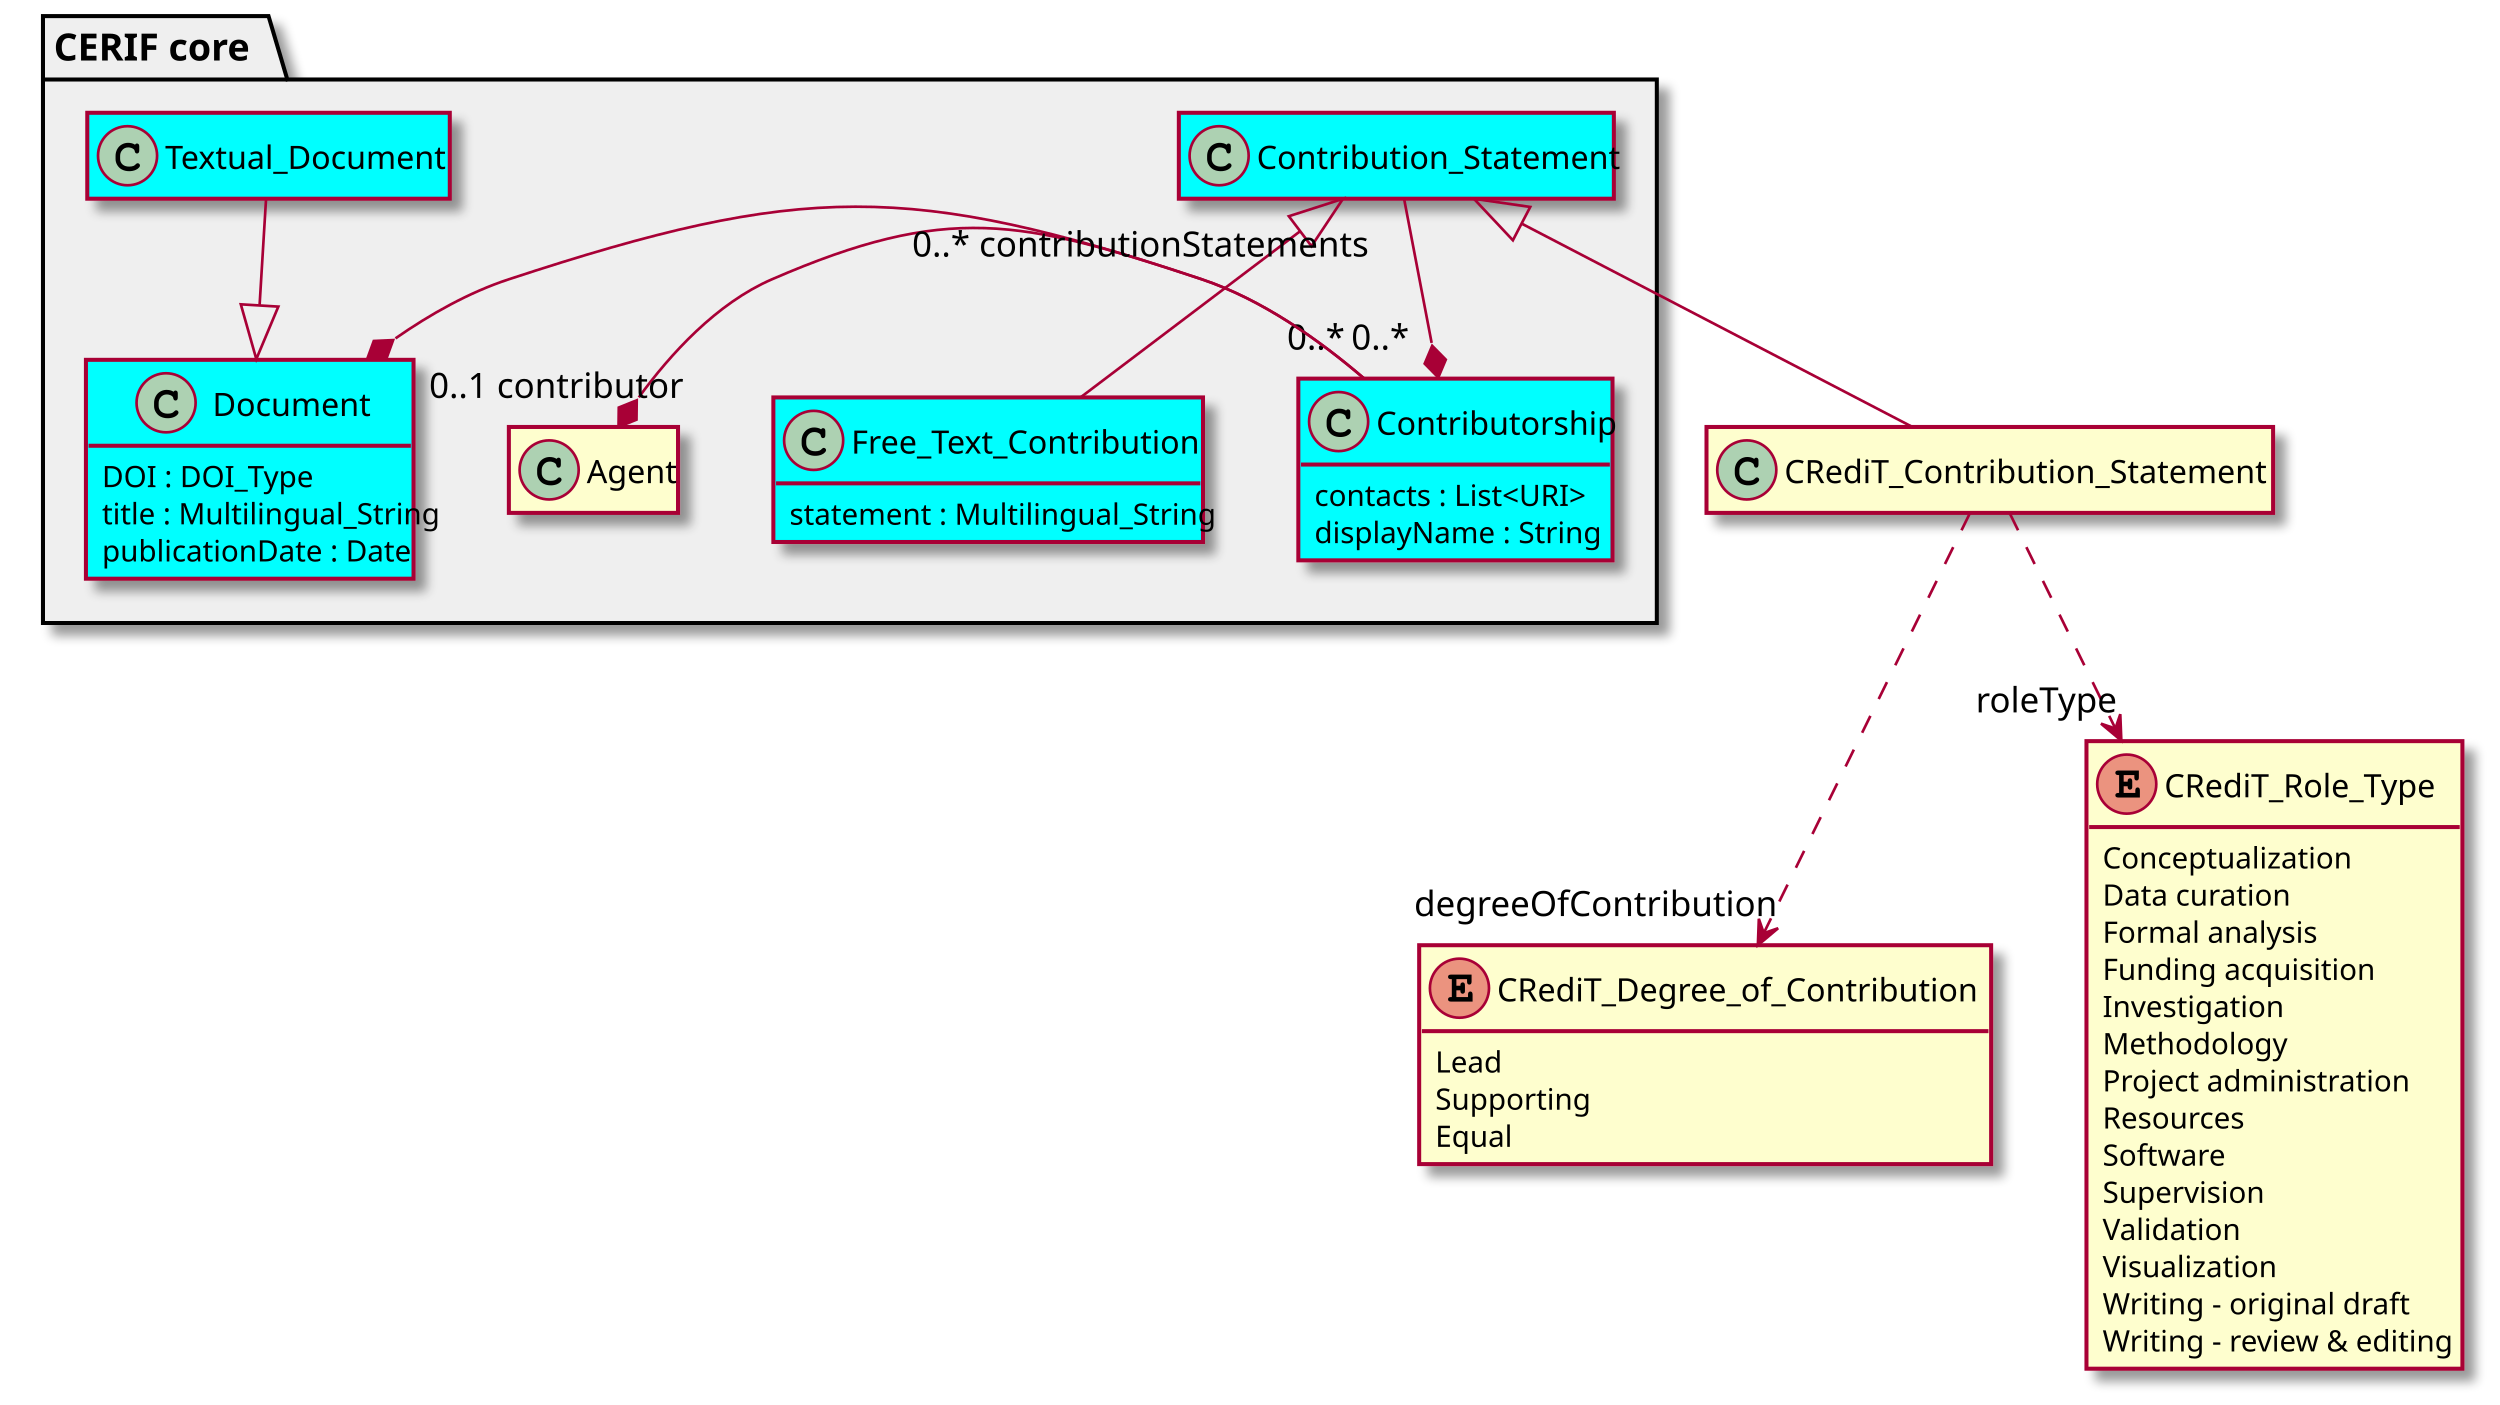
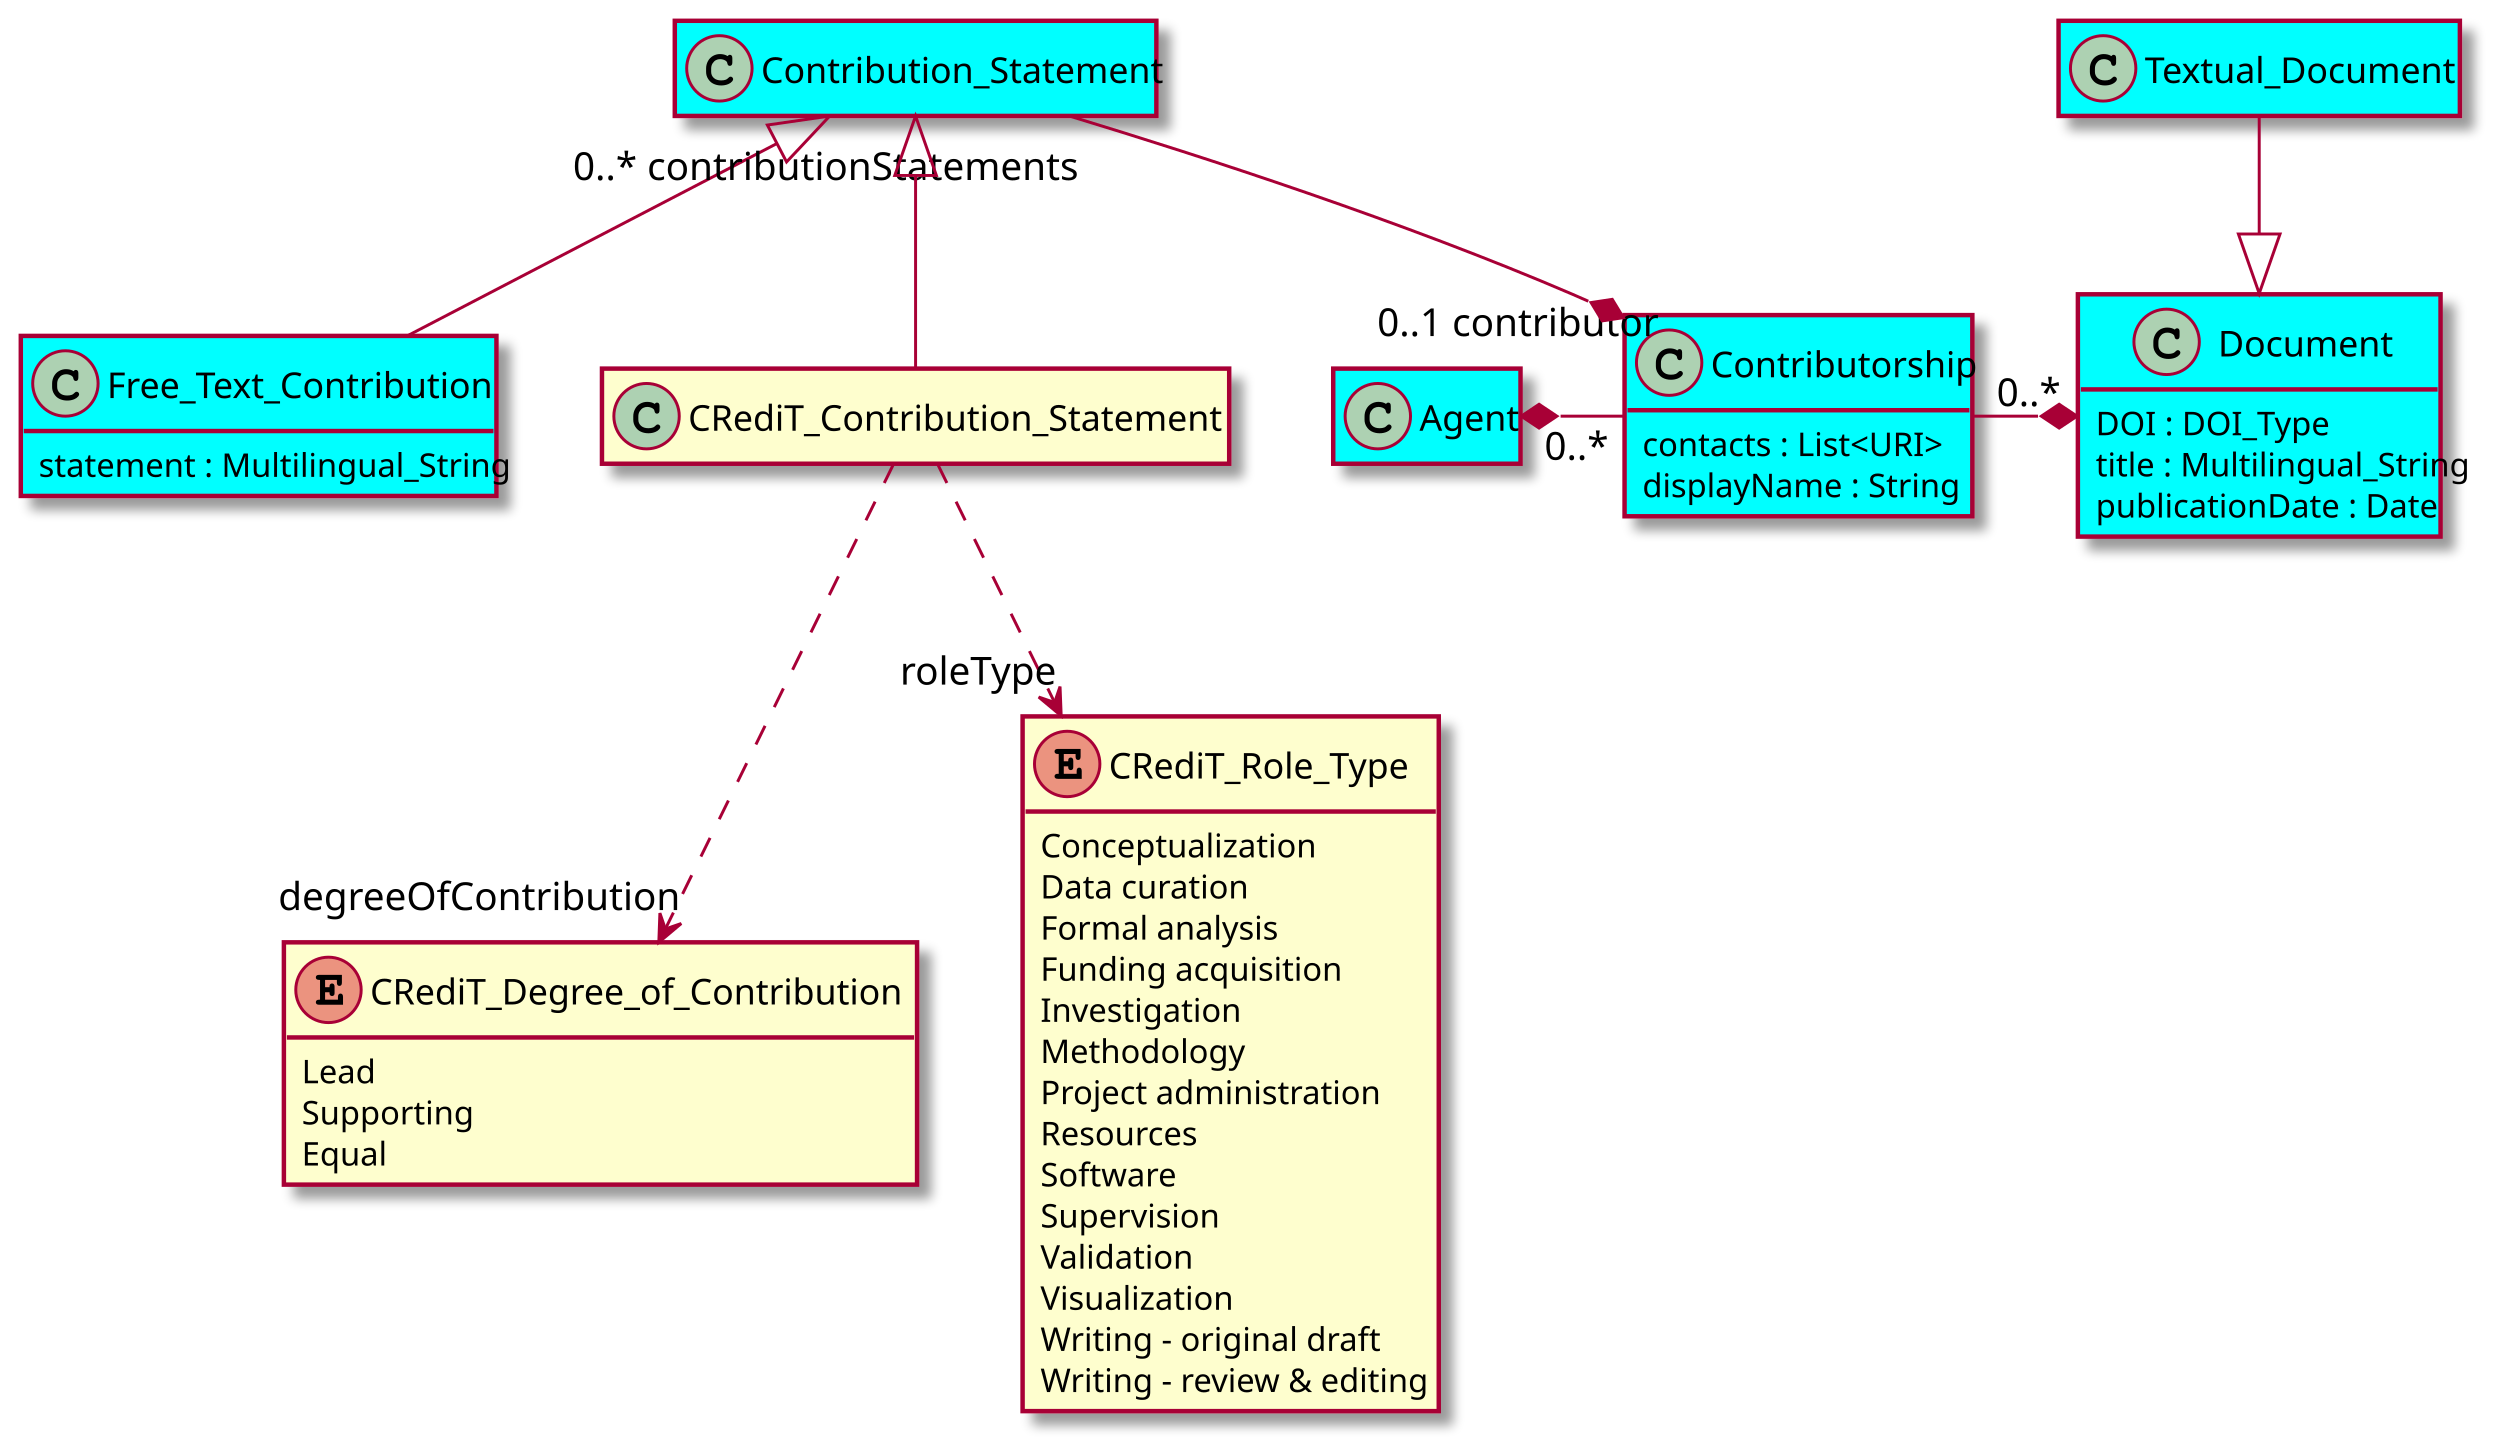
- <svg xmlns="http://www.w3.org/2000/svg" contentScriptType="application/ecmascript" contentStyleType="text/css" height="523px" preserveAspectRatio="none" style="width:931px;height:523px;background:#FFFFFF;" version="1.1" viewBox="0 0 931 523" width="931px" zoomAndPan="magnify">
+ <svg xmlns="http://www.w3.org/2000/svg" contentScriptType="application/ecmascript" contentStyleType="text/css" height="488px" preserveAspectRatio="none" style="width:841px;height:488px;background:#FFFFFF;" version="1.1" viewBox="0 0 841 488" width="841px" zoomAndPan="magnify">
  <defs>
-     <filter height="300%" id="fjq3cm30fn7c9" width="300%" x="-1" y="-1">
+     <filter height="300%" id="f195l3yu8istlb" width="300%" x="-1" y="-1">
      <feGaussianBlur result="blurOut" stdDeviation="2.0" />
      <feColorMatrix in="blurOut" result="blurOut2" type="matrix" values="0 0 0 0 0 0 0 0 0 0 0 0 0 0 0 0 0 0 .4 0" />
      <feOffset dx="4.0" dy="4.0" in="blurOut2" result="blurOut3" />
      <feBlend in="SourceGraphic" in2="blurOut3" mode="normal" />
    </filter>
  </defs>
  <g>
-     <polygon fill="#EFEFEF" filter="url(#fjq3cm30fn7c9)" points="16,6,100,6,107,29.609,617,29.609,617,232,16,232,16,6" style="stroke:#000000;stroke-width:1.5;" />
-     <line style="stroke:#000000;stroke-width:1.5;" x1="16" x2="107" y1="29.609" y2="29.609" />
-     <text fill="#000000" font-family="sans-serif" font-size="14" font-weight="bold" lengthAdjust="spacing" textLength="78" x="20" y="22.533">CERIF core</text>
-     <rect codeLine="7" fill="#00FFFF" filter="url(#fjq3cm30fn7c9)" height="81.508" id="Document" style="stroke:#A80036;stroke-width:1.5;" width="122" x="32" y="134" />
-     <ellipse cx="61.85" cy="150" fill="#ADD1B2" rx="11" ry="11" style="stroke:#A80036;stroke-width:1.0;" />
-     <path d="M64.616,145.875 Q64.772,145.656 64.959,145.547 Q65.147,145.438 65.366,145.438 Q65.741,145.438 65.975,145.695 Q66.209,145.953 66.209,146.562 L66.209,148.016 Q66.209,148.625 65.975,148.891 Q65.741,149.156 65.366,149.156 Q65.022,149.156 64.819,148.953 Q64.616,148.766 64.506,148.25 Q64.459,147.891 64.272,147.703 Q63.944,147.328 63.334,147.109 Q62.725,146.891 62.1,146.891 Q61.334,146.891 60.702,147.219 Q60.069,147.547 59.577,148.297 Q59.084,149.047 59.084,150.078 L59.084,151.172 Q59.084,152.406 59.975,153.227 Q60.866,154.047 62.459,154.047 Q63.397,154.047 64.053,153.797 Q64.444,153.641 64.866,153.203 Q65.131,152.938 65.28,152.859 Q65.428,152.781 65.631,152.781 Q65.959,152.781 66.217,153.039 Q66.475,153.297 66.475,153.641 Q66.475,153.984 66.131,154.391 Q65.631,154.969 64.834,155.297 Q63.756,155.75 62.459,155.75 Q60.944,155.75 59.741,155.125 Q58.756,154.625 58.069,153.555 Q57.381,152.484 57.381,151.203 L57.381,150.047 Q57.381,148.719 57.998,147.57 Q58.616,146.422 59.709,145.805 Q60.803,145.188 62.038,145.188 Q62.772,145.188 63.42,145.352 Q64.069,145.516 64.616,145.875 Z " fill="#000000" />
-     <text fill="#000000" font-family="sans-serif" font-size="12" lengthAdjust="spacing" textLength="57" x="79.15" y="154.91">Document</text>
-     <line style="stroke:#A80036;stroke-width:1.5;" x1="33" x2="153" y1="166" y2="166" />
-     <text fill="#000000" font-family="sans-serif" font-size="11" lengthAdjust="spacing" textLength="73" x="38" y="181.419">DOI : DOI_Type</text>
-     <text fill="#000000" font-family="sans-serif" font-size="11" lengthAdjust="spacing" textLength="110" x="38" y="195.255">title : Multilingual_String</text>
-     <text fill="#000000" font-family="sans-serif" font-size="11" lengthAdjust="spacing" textLength="104" x="38" y="209.091">publicationDate : Date</text>
-     <rect codeLine="12" fill="#00FFFF" filter="url(#fjq3cm30fn7c9)" height="32" id="Textual_Document" style="stroke:#A80036;stroke-width:1.5;" width="135" x="32.5" y="42" />
-     <ellipse cx="47.5" cy="58" fill="#ADD1B2" rx="11" ry="11" style="stroke:#A80036;stroke-width:1.0;" />
-     <path d="M50.266,53.875 Q50.422,53.656 50.609,53.547 Q50.797,53.438 51.016,53.438 Q51.391,53.438 51.625,53.695 Q51.859,53.953 51.859,54.562 L51.859,56.016 Q51.859,56.625 51.625,56.891 Q51.391,57.156 51.016,57.156 Q50.672,57.156 50.469,56.953 Q50.266,56.766 50.156,56.25 Q50.109,55.891 49.922,55.703 Q49.594,55.328 48.984,55.109 Q48.375,54.891 47.75,54.891 Q46.984,54.891 46.352,55.219 Q45.719,55.547 45.227,56.297 Q44.734,57.047 44.734,58.078 L44.734,59.172 Q44.734,60.406 45.625,61.227 Q46.516,62.047 48.109,62.047 Q49.047,62.047 49.703,61.797 Q50.094,61.641 50.516,61.203 Q50.781,60.938 50.93,60.859 Q51.078,60.781 51.281,60.781 Q51.609,60.781 51.867,61.039 Q52.125,61.297 52.125,61.641 Q52.125,61.984 51.781,62.391 Q51.281,62.969 50.484,63.297 Q49.406,63.75 48.109,63.75 Q46.594,63.75 45.391,63.125 Q44.406,62.625 43.719,61.555 Q43.031,60.484 43.031,59.203 L43.031,58.047 Q43.031,56.719 43.648,55.57 Q44.266,54.422 45.359,53.805 Q46.453,53.188 47.688,53.188 Q48.422,53.188 49.07,53.352 Q49.719,53.516 50.266,53.875 Z " fill="#000000" />
-     <text fill="#000000" font-family="sans-serif" font-size="12" lengthAdjust="spacing" textLength="103" x="61.5" y="62.91">Textual_Document</text>
-     <rect codeLine="37" fill="#00FFFF" filter="url(#fjq3cm30fn7c9)" height="67.672" id="Contributorship" style="stroke:#A80036;stroke-width:1.5;" width="117" x="483.5" y="141" />
-     <ellipse cx="498.5" cy="157" fill="#ADD1B2" rx="11" ry="11" style="stroke:#A80036;stroke-width:1.0;" />
-     <path d="M501.266,152.875 Q501.422,152.656 501.609,152.547 Q501.797,152.438 502.016,152.438 Q502.391,152.438 502.625,152.695 Q502.859,152.953 502.859,153.562 L502.859,155.016 Q502.859,155.625 502.625,155.891 Q502.391,156.156 502.016,156.156 Q501.672,156.156 501.469,155.953 Q501.266,155.766 501.156,155.25 Q501.109,154.891 500.922,154.703 Q500.594,154.328 499.984,154.109 Q499.375,153.891 498.75,153.891 Q497.984,153.891 497.352,154.219 Q496.719,154.547 496.227,155.297 Q495.734,156.047 495.734,157.078 L495.734,158.172 Q495.734,159.406 496.625,160.227 Q497.516,161.047 499.109,161.047 Q500.047,161.047 500.703,160.797 Q501.094,160.641 501.516,160.203 Q501.781,159.938 501.93,159.859 Q502.078,159.781 502.281,159.781 Q502.609,159.781 502.867,160.039 Q503.125,160.297 503.125,160.641 Q503.125,160.984 502.781,161.391 Q502.281,161.969 501.484,162.297 Q500.406,162.75 499.109,162.75 Q497.594,162.75 496.391,162.125 Q495.406,161.625 494.719,160.555 Q494.031,159.484 494.031,158.203 L494.031,157.047 Q494.031,155.719 494.648,154.57 Q495.266,153.422 496.359,152.805 Q497.453,152.188 498.688,152.188 Q499.422,152.188 500.07,152.352 Q500.719,152.516 501.266,152.875 Z " fill="#000000" />
-     <text fill="#000000" font-family="sans-serif" font-size="12" lengthAdjust="spacing" textLength="85" x="512.5" y="161.91">Contributorship</text>
-     <line style="stroke:#A80036;stroke-width:1.5;" x1="484.5" x2="599.5" y1="173" y2="173" />
-     <text fill="#000000" font-family="sans-serif" font-size="11" lengthAdjust="spacing" textLength="96" x="489.5" y="188.419">contacts : List&lt;URI&gt;</text>
-     <text fill="#000000" font-family="sans-serif" font-size="11" lengthAdjust="spacing" textLength="98" x="489.5" y="202.255">displayName : String</text>
-     <rect codeLine="41" fill="#00FFFF" filter="url(#fjq3cm30fn7c9)" height="32" id="Contribution_Statement" style="stroke:#A80036;stroke-width:1.5;" width="162" x="439" y="42" />
-     <ellipse cx="454" cy="58" fill="#ADD1B2" rx="11" ry="11" style="stroke:#A80036;stroke-width:1.0;" />
-     <path d="M456.766,53.875 Q456.922,53.656 457.109,53.547 Q457.297,53.438 457.516,53.438 Q457.891,53.438 458.125,53.695 Q458.359,53.953 458.359,54.562 L458.359,56.016 Q458.359,56.625 458.125,56.891 Q457.891,57.156 457.516,57.156 Q457.172,57.156 456.969,56.953 Q456.766,56.766 456.656,56.25 Q456.609,55.891 456.422,55.703 Q456.094,55.328 455.484,55.109 Q454.875,54.891 454.25,54.891 Q453.484,54.891 452.852,55.219 Q452.219,55.547 451.727,56.297 Q451.234,57.047 451.234,58.078 L451.234,59.172 Q451.234,60.406 452.125,61.227 Q453.016,62.047 454.609,62.047 Q455.547,62.047 456.203,61.797 Q456.594,61.641 457.016,61.203 Q457.281,60.938 457.43,60.859 Q457.578,60.781 457.781,60.781 Q458.109,60.781 458.367,61.039 Q458.625,61.297 458.625,61.641 Q458.625,61.984 458.281,62.391 Q457.781,62.969 456.984,63.297 Q455.906,63.75 454.609,63.75 Q453.094,63.75 451.891,63.125 Q450.906,62.625 450.219,61.555 Q449.531,60.484 449.531,59.203 L449.531,58.047 Q449.531,56.719 450.148,55.57 Q450.766,54.422 451.859,53.805 Q452.953,53.188 454.188,53.188 Q454.922,53.188 455.57,53.352 Q456.219,53.516 456.766,53.875 Z " fill="#000000" />
-     <text fill="#000000" font-family="sans-serif" font-size="12" lengthAdjust="spacing" textLength="130" x="468" y="62.91">Contribution_Statement</text>
-     <rect codeLine="43" fill="#00FFFF" filter="url(#fjq3cm30fn7c9)" height="53.836" id="Free_Text_Contribution" style="stroke:#A80036;stroke-width:1.5;" width="160" x="288" y="148" />
-     <ellipse cx="303" cy="164" fill="#ADD1B2" rx="11" ry="11" style="stroke:#A80036;stroke-width:1.0;" />
-     <path d="M305.766,159.875 Q305.922,159.656 306.109,159.547 Q306.297,159.438 306.516,159.438 Q306.891,159.438 307.125,159.695 Q307.359,159.953 307.359,160.562 L307.359,162.016 Q307.359,162.625 307.125,162.891 Q306.891,163.156 306.516,163.156 Q306.172,163.156 305.969,162.953 Q305.766,162.766 305.656,162.25 Q305.609,161.891 305.422,161.703 Q305.094,161.328 304.484,161.109 Q303.875,160.891 303.25,160.891 Q302.484,160.891 301.852,161.219 Q301.219,161.547 300.727,162.297 Q300.234,163.047 300.234,164.078 L300.234,165.172 Q300.234,166.406 301.125,167.227 Q302.016,168.047 303.609,168.047 Q304.547,168.047 305.203,167.797 Q305.594,167.641 306.016,167.203 Q306.281,166.938 306.43,166.859 Q306.578,166.781 306.781,166.781 Q307.109,166.781 307.367,167.039 Q307.625,167.297 307.625,167.641 Q307.625,167.984 307.281,168.391 Q306.781,168.969 305.984,169.297 Q304.906,169.75 303.609,169.75 Q302.094,169.75 300.891,169.125 Q299.906,168.625 299.219,167.555 Q298.531,166.484 298.531,165.203 L298.531,164.047 Q298.531,162.719 299.148,161.57 Q299.766,160.422 300.859,159.805 Q301.953,159.188 303.188,159.188 Q303.922,159.188 304.57,159.352 Q305.219,159.516 305.766,159.875 Z " fill="#000000" />
-     <text fill="#000000" font-family="sans-serif" font-size="12" lengthAdjust="spacing" textLength="128" x="317" y="168.91">Free_Text_Contribution</text>
-     <line style="stroke:#A80036;stroke-width:1.5;" x1="289" x2="447" y1="180" y2="180" />
-     <text fill="#000000" font-family="sans-serif" font-size="11" lengthAdjust="spacing" textLength="141" x="294" y="195.419">statement : Multilingual_String</text>
-     <rect fill="#FEFECE" filter="url(#fjq3cm30fn7c9)" height="32" id="Agent" style="stroke:#A80036;stroke-width:1.5;" width="63" x="189.5" y="159" />
-     <ellipse cx="204.5" cy="175" fill="#ADD1B2" rx="11" ry="11" style="stroke:#A80036;stroke-width:1.0;" />
-     <path d="M207.266,170.875 Q207.422,170.656 207.609,170.547 Q207.797,170.438 208.016,170.438 Q208.391,170.438 208.625,170.695 Q208.859,170.953 208.859,171.562 L208.859,173.016 Q208.859,173.625 208.625,173.891 Q208.391,174.156 208.016,174.156 Q207.672,174.156 207.469,173.953 Q207.266,173.766 207.156,173.25 Q207.109,172.891 206.922,172.703 Q206.594,172.328 205.984,172.109 Q205.375,171.891 204.75,171.891 Q203.984,171.891 203.352,172.219 Q202.719,172.547 202.227,173.297 Q201.734,174.047 201.734,175.078 L201.734,176.172 Q201.734,177.406 202.625,178.227 Q203.516,179.047 205.109,179.047 Q206.047,179.047 206.703,178.797 Q207.094,178.641 207.516,178.203 Q207.781,177.938 207.93,177.859 Q208.078,177.781 208.281,177.781 Q208.609,177.781 208.867,178.039 Q209.125,178.297 209.125,178.641 Q209.125,178.984 208.781,179.391 Q208.281,179.969 207.484,180.297 Q206.406,180.75 205.109,180.75 Q203.594,180.75 202.391,180.125 Q201.406,179.625 200.719,178.555 Q200.031,177.484 200.031,176.203 L200.031,175.047 Q200.031,173.719 200.648,172.57 Q201.266,171.422 202.359,170.805 Q203.453,170.188 204.688,170.188 Q205.422,170.188 206.07,170.352 Q206.719,170.516 207.266,170.875 Z " fill="#000000" />
-     <text fill="#000000" font-family="sans-serif" font-size="12" lengthAdjust="spacing" textLength="31" x="218.5" y="179.91">Agent</text>
-     <rect codeLine="51" fill="#FEFECE" filter="url(#fjq3cm30fn7c9)" height="32" id="CRediT_Contribution_Statement" style="stroke:#A80036;stroke-width:1.5;" width="211" x="635.5" y="159" />
-     <ellipse cx="650.5" cy="175" fill="#ADD1B2" rx="11" ry="11" style="stroke:#A80036;stroke-width:1.0;" />
-     <path d="M653.266,170.875 Q653.422,170.656 653.609,170.547 Q653.797,170.438 654.016,170.438 Q654.391,170.438 654.625,170.695 Q654.859,170.953 654.859,171.562 L654.859,173.016 Q654.859,173.625 654.625,173.891 Q654.391,174.156 654.016,174.156 Q653.672,174.156 653.469,173.953 Q653.266,173.766 653.156,173.25 Q653.109,172.891 652.922,172.703 Q652.594,172.328 651.984,172.109 Q651.375,171.891 650.75,171.891 Q649.984,171.891 649.352,172.219 Q648.719,172.547 648.227,173.297 Q647.734,174.047 647.734,175.078 L647.734,176.172 Q647.734,177.406 648.625,178.227 Q649.516,179.047 651.109,179.047 Q652.047,179.047 652.703,178.797 Q653.094,178.641 653.516,178.203 Q653.781,177.938 653.93,177.859 Q654.078,177.781 654.281,177.781 Q654.609,177.781 654.867,178.039 Q655.125,178.297 655.125,178.641 Q655.125,178.984 654.781,179.391 Q654.281,179.969 653.484,180.297 Q652.406,180.75 651.109,180.75 Q649.594,180.75 648.391,180.125 Q647.406,179.625 646.719,178.555 Q646.031,177.484 646.031,176.203 L646.031,175.047 Q646.031,173.719 646.648,172.57 Q647.266,171.422 648.359,170.805 Q649.453,170.188 650.688,170.188 Q651.422,170.188 652.07,170.352 Q652.719,170.516 653.266,170.875 Z " fill="#000000" />
-     <text fill="#000000" font-family="sans-serif" font-size="12" lengthAdjust="spacing" textLength="179" x="664.5" y="179.91">CRediT_Contribution_Statement</text>
-     <rect codeLine="53" fill="#FEFECE" filter="url(#fjq3cm30fn7c9)" height="81.508" id="CRediT_Degree_of_Contribution" style="stroke:#A80036;stroke-width:1.5;" width="213" x="528.5" y="352" />
-     <ellipse cx="543.5" cy="368" fill="#EB937F" rx="11" ry="11" style="stroke:#A80036;stroke-width:1.0;" />
-     <path d="M542.359,368.797 L542.359,371.297 L546.688,371.297 L546.688,370.375 Q546.688,369.766 546.93,369.5 Q547.172,369.234 547.547,369.234 Q547.922,369.234 548.156,369.5 Q548.391,369.766 548.391,370.375 L548.391,373 L540.391,373 Q539.766,373 539.508,372.766 Q539.25,372.531 539.25,372.141 Q539.25,371.766 539.516,371.531 Q539.781,371.297 540.391,371.297 L540.656,371.297 L540.656,364.641 L540.391,364.641 Q539.766,364.641 539.508,364.406 Q539.25,364.172 539.25,363.781 Q539.25,363.406 539.508,363.172 Q539.766,362.938 540.391,362.938 L548.016,362.938 L548.016,365.531 Q548.016,366.141 547.789,366.398 Q547.562,366.656 547.172,366.656 Q546.797,366.656 546.562,366.398 Q546.328,366.141 546.328,365.531 L546.328,364.641 L542.359,364.641 L542.359,367.094 L543.844,367.094 Q543.844,366.438 543.969,366.25 Q544.234,365.844 544.703,365.844 Q545.078,365.844 545.312,366.102 Q545.547,366.359 545.547,366.969 L545.547,368.938 Q545.547,369.484 545.422,369.672 Q545.156,370.062 544.703,370.062 Q544.234,370.062 543.969,369.656 Q543.844,369.469 543.844,368.797 L542.359,368.797 Z " fill="#000000" />
-     <text fill="#000000" font-family="sans-serif" font-size="12" lengthAdjust="spacing" textLength="181" x="557.5" y="372.91">CRediT_Degree_of_Contribution</text>
-     <line style="stroke:#A80036;stroke-width:1.5;" x1="529.5" x2="740.5" y1="384" y2="384" />
-     <text fill="#000000" font-family="sans-serif" font-size="11" lengthAdjust="spacing" textLength="24" x="534.5" y="399.419">Lead</text>
-     <text fill="#000000" font-family="sans-serif" font-size="11" lengthAdjust="spacing" textLength="52" x="534.5" y="413.255">Supporting</text>
-     <text fill="#000000" font-family="sans-serif" font-size="11" lengthAdjust="spacing" textLength="26" x="534.5" y="427.091">Equal</text>
-     <rect codeLine="58" fill="#FEFECE" filter="url(#fjq3cm30fn7c9)" height="233.703" id="CRediT_Role_Type" style="stroke:#A80036;stroke-width:1.5;" width="140" x="777" y="276" />
-     <ellipse cx="792" cy="292" fill="#EB937F" rx="11" ry="11" style="stroke:#A80036;stroke-width:1.0;" />
-     <path d="M790.859,292.797 L790.859,295.297 L795.188,295.297 L795.188,294.375 Q795.188,293.766 795.43,293.5 Q795.672,293.234 796.047,293.234 Q796.422,293.234 796.656,293.5 Q796.891,293.766 796.891,294.375 L796.891,297 L788.891,297 Q788.266,297 788.008,296.766 Q787.75,296.531 787.75,296.141 Q787.75,295.766 788.016,295.531 Q788.281,295.297 788.891,295.297 L789.156,295.297 L789.156,288.641 L788.891,288.641 Q788.266,288.641 788.008,288.406 Q787.75,288.172 787.75,287.781 Q787.75,287.406 788.008,287.172 Q788.266,286.938 788.891,286.938 L796.516,286.938 L796.516,289.531 Q796.516,290.141 796.289,290.398 Q796.062,290.656 795.672,290.656 Q795.297,290.656 795.062,290.398 Q794.828,290.141 794.828,289.531 L794.828,288.641 L790.859,288.641 L790.859,291.094 L792.344,291.094 Q792.344,290.438 792.469,290.25 Q792.734,289.844 793.203,289.844 Q793.578,289.844 793.812,290.102 Q794.047,290.359 794.047,290.969 L794.047,292.938 Q794.047,293.484 793.922,293.672 Q793.656,294.062 793.203,294.062 Q792.734,294.062 792.469,293.656 Q792.344,293.469 792.344,292.797 L790.859,292.797 Z " fill="#000000" />
-     <text fill="#000000" font-family="sans-serif" font-size="12" lengthAdjust="spacing" textLength="108" x="806" y="296.91">CRediT_Role_Type</text>
-     <line style="stroke:#A80036;stroke-width:1.5;" x1="778" x2="916" y1="308" y2="308" />
-     <text fill="#000000" font-family="sans-serif" font-size="11" lengthAdjust="spacing" textLength="85" x="783" y="323.419">Conceptualization</text>
-     <text fill="#000000" font-family="sans-serif" font-size="11" lengthAdjust="spacing" textLength="64" x="783" y="337.255">Data curation</text>
-     <text fill="#000000" font-family="sans-serif" font-size="11" lengthAdjust="spacing" textLength="75" x="783" y="351.091">Formal analysis</text>
-     <text fill="#000000" font-family="sans-serif" font-size="11" lengthAdjust="spacing" textLength="92" x="783" y="364.927">Funding acquisition</text>
-     <text fill="#000000" font-family="sans-serif" font-size="11" lengthAdjust="spacing" textLength="60" x="783" y="378.763">Investigation</text>
-     <text fill="#000000" font-family="sans-serif" font-size="11" lengthAdjust="spacing" textLength="61" x="783" y="392.599">Methodology</text>
-     <text fill="#000000" font-family="sans-serif" font-size="11" lengthAdjust="spacing" textLength="102" x="783" y="406.435">Project administration</text>
-     <text fill="#000000" font-family="sans-serif" font-size="11" lengthAdjust="spacing" textLength="53" x="783" y="420.271">Resources</text>
-     <text fill="#000000" font-family="sans-serif" font-size="11" lengthAdjust="spacing" textLength="46" x="783" y="434.106">Software</text>
-     <text fill="#000000" font-family="sans-serif" font-size="11" lengthAdjust="spacing" textLength="57" x="783" y="447.942">Supervision</text>
-     <text fill="#000000" font-family="sans-serif" font-size="11" lengthAdjust="spacing" textLength="47" x="783" y="461.778">Validation</text>
-     <text fill="#000000" font-family="sans-serif" font-size="11" lengthAdjust="spacing" textLength="61" x="783" y="475.614">Visualization</text>
-     <text fill="#000000" font-family="sans-serif" font-size="11" lengthAdjust="spacing" textLength="103" x="783" y="489.45">Writing - original draft</text>
-     <text fill="#000000" font-family="sans-serif" font-size="11" lengthAdjust="spacing" textLength="121" x="783" y="503.286">Writing - review &amp; editing</text>
-     <path codeLine="88" d="M99.08,74.03 C98.46,84.36 97.58,98.8 96.68,113.51 " fill="none" id="Textual_Document-to-Document" style="stroke:#A80036;stroke-width:1.0;" />
-     <polygon fill="none" points="103.65,114.18,95.45,133.72,89.68,113.33,103.65,114.18" style="stroke:#A80036;stroke-width:1.0;" />
-     <path codeLine="68" d="M484.13,86.14 C459.43,104.83 426.79,129.52 402.41,147.97 " fill="none" id="Contribution_Statement-backto-Free_Text_Contribution" style="stroke:#A80036;stroke-width:1.0;" />
-     <polygon fill="none" points="479.96,80.52,500.13,74.03,488.4,91.68,479.96,80.52" style="stroke:#A80036;stroke-width:1.0;" />
-     <path codeLine="71" d="M507.95,140.91 C491.23,126.56 469.88,111.47 447.5,104 C338.73,67.69 298.45,68.24 189.5,104 C174.68,108.87 160.26,116.97 147.28,126.01 " fill="none" id="Contributorship-to-Document" style="stroke:#A80036;stroke-width:1.0;" />
-     <polygon fill="#A80036" points="136.73,133.76,143.934,133.428,146.398,126.651,139.194,126.983,136.73,133.76" style="stroke:#A80036;stroke-width:1.0;" />
-     <text fill="#000000" font-family="sans-serif" font-size="13" lengthAdjust="spacing" textLength="20" x="479.278" y="130.186">0..*</text>
-     <path codeLine="74" d="M237.88,147.98 C249.6,131.91 266.8,112.97 287.5,104 C352.74,75.72 380.05,81.48 447.5,104 C469.88,111.47 491.23,126.56 507.95,140.91 " fill="none" id="Agent-backto-Contributorship" style="stroke:#A80036;stroke-width:1.0;" />
-     <polygon fill="#A80036" points="230.34,158.98,237.03,156.288,237.118,149.077,230.428,151.769,230.34,158.98" style="stroke:#A80036;stroke-width:1.0;" />
-     <text fill="#000000" font-family="sans-serif" font-size="13" lengthAdjust="spacing" textLength="87" x="159.805" y="148.179">0..1 contributor</text>
-     <text fill="#000000" font-family="sans-serif" font-size="13" lengthAdjust="spacing" textLength="20" x="503.215" y="130.186">0..*</text>
-     <path codeLine="78" d="M522.88,74.03 C525.49,87.69 529.48,108.56 533.14,127.7 " fill="none" id="Contribution_Statement-to-Contributorship" style="stroke:#A80036;stroke-width:1.0;" />
-     <polygon fill="#A80036" points="535.61,140.57,538.412,133.925,533.356,128.784,530.554,135.428,535.61,140.57" style="stroke:#A80036;stroke-width:1.0;" />
-     <text fill="#000000" font-family="sans-serif" font-size="13" lengthAdjust="spacing" textLength="158" x="339.665" y="95.543">0..* contributionStatements</text>
-     <path codeLine="98" d="M566.92,83.41 C610.88,106.29 675.2,139.76 712.1,158.96 " fill="none" id="Contribution_Statement-backto-CRediT_Contribution_Statement" style="stroke:#A80036;stroke-width:1.0;" />
-     <polygon fill="none" points="563.4,89.48,548.89,74.03,569.86,77.06,563.4,89.48" style="stroke:#A80036;stroke-width:1.0;" />
-     <path codeLine="112" d="M748.45,191.19 C757.03,208.67 771.97,239.11 787.66,271.08 " fill="none" id="CRediT_Contribution_Statement-to-CRediT_Role_Type" style="stroke:#A80036;stroke-width:1.0;stroke-dasharray:7.0,7.0;" />
-     <polygon fill="#A80036" points="789.98,275.8,789.596,265.959,787.773,271.314,782.417,269.491,789.98,275.8" style="stroke:#A80036;stroke-width:1.0;" />
-     <text fill="#000000" font-family="sans-serif" font-size="13" lengthAdjust="spacing" textLength="49" x="735.758" y="265.295">roleType</text>
-     <path codeLine="113" d="M733.55,191.19 C717.84,223.19 680.83,298.61 656.9,347.36 " fill="none" id="CRediT_Contribution_Statement-to-CRediT_Degree_of_Contribution" style="stroke:#A80036;stroke-width:1.0;stroke-dasharray:7.0,7.0;" />
-     <polygon fill="#A80036" points="654.63,352,662.176,345.671,656.826,347.508,654.989,342.158,654.63,352" style="stroke:#A80036;stroke-width:1.0;" />
-     <text fill="#000000" font-family="sans-serif" font-size="13" lengthAdjust="spacing" textLength="121" x="526.606" y="341.146">degreeOfContribution</text>
+     <rect codeLine="7" fill="#00FFFF" filter="url(#f195l3yu8istlb)" height="81.508" id="Document" style="stroke:#A80036;stroke-width:1.5;" width="122" x="699" y="99" />
+     <ellipse cx="728.85" cy="115" fill="#ADD1B2" rx="11" ry="11" style="stroke:#A80036;stroke-width:1.0;" />
+     <path d="M731.616,110.875 Q731.772,110.656 731.959,110.547 Q732.147,110.438 732.366,110.438 Q732.741,110.438 732.975,110.695 Q733.209,110.953 733.209,111.562 L733.209,113.016 Q733.209,113.625 732.975,113.891 Q732.741,114.156 732.366,114.156 Q732.022,114.156 731.819,113.953 Q731.616,113.766 731.506,113.25 Q731.459,112.891 731.272,112.703 Q730.944,112.328 730.334,112.109 Q729.725,111.891 729.1,111.891 Q728.334,111.891 727.702,112.219 Q727.069,112.547 726.577,113.297 Q726.084,114.047 726.084,115.078 L726.084,116.172 Q726.084,117.406 726.975,118.227 Q727.866,119.047 729.459,119.047 Q730.397,119.047 731.053,118.797 Q731.444,118.641 731.866,118.203 Q732.131,117.938 732.28,117.859 Q732.428,117.781 732.631,117.781 Q732.959,117.781 733.217,118.039 Q733.475,118.297 733.475,118.641 Q733.475,118.984 733.131,119.391 Q732.631,119.969 731.834,120.297 Q730.756,120.75 729.459,120.75 Q727.944,120.75 726.741,120.125 Q725.756,119.625 725.069,118.555 Q724.381,117.484 724.381,116.203 L724.381,115.047 Q724.381,113.719 724.998,112.57 Q725.616,111.422 726.709,110.805 Q727.803,110.188 729.038,110.188 Q729.772,110.188 730.42,110.352 Q731.069,110.516 731.616,110.875 Z " fill="#000000" />
+     <text fill="#000000" font-family="sans-serif" font-size="12" lengthAdjust="spacing" textLength="57" x="746.15" y="119.91">Document</text>
+     <line style="stroke:#A80036;stroke-width:1.5;" x1="700" x2="820" y1="131" y2="131" />
+     <text fill="#000000" font-family="sans-serif" font-size="11" lengthAdjust="spacing" textLength="73" x="705" y="146.419">DOI : DOI_Type</text>
+     <text fill="#000000" font-family="sans-serif" font-size="11" lengthAdjust="spacing" textLength="110" x="705" y="160.255">title : Multilingual_String</text>
+     <text fill="#000000" font-family="sans-serif" font-size="11" lengthAdjust="spacing" textLength="104" x="705" y="174.091">publicationDate : Date</text>
+     <rect codeLine="12" fill="#00FFFF" filter="url(#f195l3yu8istlb)" height="32" id="Textual_Document" style="stroke:#A80036;stroke-width:1.5;" width="135" x="692.5" y="7" />
+     <ellipse cx="707.5" cy="23" fill="#ADD1B2" rx="11" ry="11" style="stroke:#A80036;stroke-width:1.0;" />
+     <path d="M710.266,18.875 Q710.422,18.656 710.609,18.547 Q710.797,18.438 711.016,18.438 Q711.391,18.438 711.625,18.695 Q711.859,18.953 711.859,19.562 L711.859,21.016 Q711.859,21.625 711.625,21.891 Q711.391,22.156 711.016,22.156 Q710.672,22.156 710.469,21.953 Q710.266,21.766 710.156,21.25 Q710.109,20.891 709.922,20.703 Q709.594,20.328 708.984,20.109 Q708.375,19.891 707.75,19.891 Q706.984,19.891 706.352,20.219 Q705.719,20.547 705.227,21.297 Q704.734,22.047 704.734,23.078 L704.734,24.172 Q704.734,25.406 705.625,26.227 Q706.516,27.047 708.109,27.047 Q709.047,27.047 709.703,26.797 Q710.094,26.641 710.516,26.203 Q710.781,25.938 710.93,25.859 Q711.078,25.781 711.281,25.781 Q711.609,25.781 711.867,26.039 Q712.125,26.297 712.125,26.641 Q712.125,26.984 711.781,27.391 Q711.281,27.969 710.484,28.297 Q709.406,28.75 708.109,28.75 Q706.594,28.75 705.391,28.125 Q704.406,27.625 703.719,26.555 Q703.031,25.484 703.031,24.203 L703.031,23.047 Q703.031,21.719 703.648,20.57 Q704.266,19.422 705.359,18.805 Q706.453,18.188 707.688,18.188 Q708.422,18.188 709.07,18.352 Q709.719,18.516 710.266,18.875 Z " fill="#000000" />
+     <text fill="#000000" font-family="sans-serif" font-size="12" lengthAdjust="spacing" textLength="103" x="721.5" y="27.91">Textual_Document</text>
+     <rect codeLine="43" fill="#00FFFF" filter="url(#f195l3yu8istlb)" height="67.672" id="Contributorship" style="stroke:#A80036;stroke-width:1.5;" width="117" x="546.5" y="106" />
+     <ellipse cx="561.5" cy="122" fill="#ADD1B2" rx="11" ry="11" style="stroke:#A80036;stroke-width:1.0;" />
+     <path d="M564.266,117.875 Q564.422,117.656 564.609,117.547 Q564.797,117.438 565.016,117.438 Q565.391,117.438 565.625,117.695 Q565.859,117.953 565.859,118.562 L565.859,120.016 Q565.859,120.625 565.625,120.891 Q565.391,121.156 565.016,121.156 Q564.672,121.156 564.469,120.953 Q564.266,120.766 564.156,120.25 Q564.109,119.891 563.922,119.703 Q563.594,119.328 562.984,119.109 Q562.375,118.891 561.75,118.891 Q560.984,118.891 560.352,119.219 Q559.719,119.547 559.227,120.297 Q558.734,121.047 558.734,122.078 L558.734,123.172 Q558.734,124.406 559.625,125.227 Q560.516,126.047 562.109,126.047 Q563.047,126.047 563.703,125.797 Q564.094,125.641 564.516,125.203 Q564.781,124.938 564.93,124.859 Q565.078,124.781 565.281,124.781 Q565.609,124.781 565.867,125.039 Q566.125,125.297 566.125,125.641 Q566.125,125.984 565.781,126.391 Q565.281,126.969 564.484,127.297 Q563.406,127.75 562.109,127.75 Q560.594,127.75 559.391,127.125 Q558.406,126.625 557.719,125.555 Q557.031,124.484 557.031,123.203 L557.031,122.047 Q557.031,120.719 557.648,119.57 Q558.266,118.422 559.359,117.805 Q560.453,117.188 561.688,117.188 Q562.422,117.188 563.07,117.352 Q563.719,117.516 564.266,117.875 Z " fill="#000000" />
+     <text fill="#000000" font-family="sans-serif" font-size="12" lengthAdjust="spacing" textLength="85" x="575.5" y="126.91">Contributorship</text>
+     <line style="stroke:#A80036;stroke-width:1.5;" x1="547.5" x2="662.5" y1="138" y2="138" />
+     <text fill="#000000" font-family="sans-serif" font-size="11" lengthAdjust="spacing" textLength="96" x="552.5" y="153.419">contacts : List&lt;URI&gt;</text>
+     <text fill="#000000" font-family="sans-serif" font-size="11" lengthAdjust="spacing" textLength="98" x="552.5" y="167.255">displayName : String</text>
+     <rect codeLine="47" fill="#00FFFF" filter="url(#f195l3yu8istlb)" height="32" id="Contribution_Statement" style="stroke:#A80036;stroke-width:1.5;" width="162" x="227" y="7" />
+     <ellipse cx="242" cy="23" fill="#ADD1B2" rx="11" ry="11" style="stroke:#A80036;stroke-width:1.0;" />
+     <path d="M244.766,18.875 Q244.922,18.656 245.109,18.547 Q245.297,18.438 245.516,18.438 Q245.891,18.438 246.125,18.695 Q246.359,18.953 246.359,19.562 L246.359,21.016 Q246.359,21.625 246.125,21.891 Q245.891,22.156 245.516,22.156 Q245.172,22.156 244.969,21.953 Q244.766,21.766 244.656,21.25 Q244.609,20.891 244.422,20.703 Q244.094,20.328 243.484,20.109 Q242.875,19.891 242.25,19.891 Q241.484,19.891 240.852,20.219 Q240.219,20.547 239.727,21.297 Q239.234,22.047 239.234,23.078 L239.234,24.172 Q239.234,25.406 240.125,26.227 Q241.016,27.047 242.609,27.047 Q243.547,27.047 244.203,26.797 Q244.594,26.641 245.016,26.203 Q245.281,25.938 245.43,25.859 Q245.578,25.781 245.781,25.781 Q246.109,25.781 246.367,26.039 Q246.625,26.297 246.625,26.641 Q246.625,26.984 246.281,27.391 Q245.781,27.969 244.984,28.297 Q243.906,28.75 242.609,28.75 Q241.094,28.75 239.891,28.125 Q238.906,27.625 238.219,26.555 Q237.531,25.484 237.531,24.203 L237.531,23.047 Q237.531,21.719 238.148,20.57 Q238.766,19.422 239.859,18.805 Q240.953,18.188 242.188,18.188 Q242.922,18.188 243.57,18.352 Q244.219,18.516 244.766,18.875 Z " fill="#000000" />
+     <text fill="#000000" font-family="sans-serif" font-size="12" lengthAdjust="spacing" textLength="130" x="256" y="27.91">Contribution_Statement</text>
+     <rect codeLine="49" fill="#00FFFF" filter="url(#f195l3yu8istlb)" height="53.836" id="Free_Text_Contribution" style="stroke:#A80036;stroke-width:1.5;" width="160" x="7" y="113" />
+     <ellipse cx="22" cy="129" fill="#ADD1B2" rx="11" ry="11" style="stroke:#A80036;stroke-width:1.0;" />
+     <path d="M24.766,124.875 Q24.922,124.656 25.109,124.547 Q25.297,124.438 25.516,124.438 Q25.891,124.438 26.125,124.695 Q26.359,124.953 26.359,125.562 L26.359,127.016 Q26.359,127.625 26.125,127.891 Q25.891,128.156 25.516,128.156 Q25.172,128.156 24.969,127.953 Q24.766,127.766 24.656,127.25 Q24.609,126.891 24.422,126.703 Q24.094,126.328 23.484,126.109 Q22.875,125.891 22.25,125.891 Q21.484,125.891 20.852,126.219 Q20.219,126.547 19.727,127.297 Q19.234,128.047 19.234,129.078 L19.234,130.172 Q19.234,131.406 20.125,132.227 Q21.016,133.047 22.609,133.047 Q23.547,133.047 24.203,132.797 Q24.594,132.641 25.016,132.203 Q25.281,131.938 25.43,131.859 Q25.578,131.781 25.781,131.781 Q26.109,131.781 26.367,132.039 Q26.625,132.297 26.625,132.641 Q26.625,132.984 26.281,133.391 Q25.781,133.969 24.984,134.297 Q23.906,134.75 22.609,134.75 Q21.094,134.75 19.891,134.125 Q18.906,133.625 18.219,132.555 Q17.531,131.484 17.531,130.203 L17.531,129.047 Q17.531,127.719 18.148,126.57 Q18.766,125.422 19.859,124.805 Q20.953,124.188 22.188,124.188 Q22.922,124.188 23.57,124.352 Q24.219,124.516 24.766,124.875 Z " fill="#000000" />
+     <text fill="#000000" font-family="sans-serif" font-size="12" lengthAdjust="spacing" textLength="128" x="36" y="133.91">Free_Text_Contribution</text>
+     <line style="stroke:#A80036;stroke-width:1.5;" x1="8" x2="166" y1="145" y2="145" />
+     <text fill="#000000" font-family="sans-serif" font-size="11" lengthAdjust="spacing" textLength="141" x="13" y="160.419">statement : Multilingual_String</text>
+     <rect codeLine="22" fill="#00FFFF" filter="url(#f195l3yu8istlb)" height="32" id="Agent" style="stroke:#A80036;stroke-width:1.5;" width="63" x="448.5" y="124" />
+     <ellipse cx="463.5" cy="140" fill="#ADD1B2" rx="11" ry="11" style="stroke:#A80036;stroke-width:1.0;" />
+     <path d="M466.266,135.875 Q466.422,135.656 466.609,135.547 Q466.797,135.438 467.016,135.438 Q467.391,135.438 467.625,135.695 Q467.859,135.953 467.859,136.562 L467.859,138.016 Q467.859,138.625 467.625,138.891 Q467.391,139.156 467.016,139.156 Q466.672,139.156 466.469,138.953 Q466.266,138.766 466.156,138.25 Q466.109,137.891 465.922,137.703 Q465.594,137.328 464.984,137.109 Q464.375,136.891 463.75,136.891 Q462.984,136.891 462.352,137.219 Q461.719,137.547 461.227,138.297 Q460.734,139.047 460.734,140.078 L460.734,141.172 Q460.734,142.406 461.625,143.227 Q462.516,144.047 464.109,144.047 Q465.047,144.047 465.703,143.797 Q466.094,143.641 466.516,143.203 Q466.781,142.938 466.93,142.859 Q467.078,142.781 467.281,142.781 Q467.609,142.781 467.867,143.039 Q468.125,143.297 468.125,143.641 Q468.125,143.984 467.781,144.391 Q467.281,144.969 466.484,145.297 Q465.406,145.75 464.109,145.75 Q462.594,145.75 461.391,145.125 Q460.406,144.625 459.719,143.555 Q459.031,142.484 459.031,141.203 L459.031,140.047 Q459.031,138.719 459.648,137.57 Q460.266,136.422 461.359,135.805 Q462.453,135.188 463.688,135.188 Q464.422,135.188 465.07,135.352 Q465.719,135.516 466.266,135.875 Z " fill="#000000" />
+     <text fill="#000000" font-family="sans-serif" font-size="12" lengthAdjust="spacing" textLength="31" x="477.5" y="144.91">Agent</text>
+     <rect codeLine="51" fill="#FEFECE" filter="url(#f195l3yu8istlb)" height="32" id="CRediT_Contribution_Statement" style="stroke:#A80036;stroke-width:1.5;" width="211" x="202.5" y="124" />
+     <ellipse cx="217.5" cy="140" fill="#ADD1B2" rx="11" ry="11" style="stroke:#A80036;stroke-width:1.0;" />
+     <path d="M220.266,135.875 Q220.422,135.656 220.609,135.547 Q220.797,135.438 221.016,135.438 Q221.391,135.438 221.625,135.695 Q221.859,135.953 221.859,136.562 L221.859,138.016 Q221.859,138.625 221.625,138.891 Q221.391,139.156 221.016,139.156 Q220.672,139.156 220.469,138.953 Q220.266,138.766 220.156,138.25 Q220.109,137.891 219.922,137.703 Q219.594,137.328 218.984,137.109 Q218.375,136.891 217.75,136.891 Q216.984,136.891 216.352,137.219 Q215.719,137.547 215.227,138.297 Q214.734,139.047 214.734,140.078 L214.734,141.172 Q214.734,142.406 215.625,143.227 Q216.516,144.047 218.109,144.047 Q219.047,144.047 219.703,143.797 Q220.094,143.641 220.516,143.203 Q220.781,142.938 220.93,142.859 Q221.078,142.781 221.281,142.781 Q221.609,142.781 221.867,143.039 Q222.125,143.297 222.125,143.641 Q222.125,143.984 221.781,144.391 Q221.281,144.969 220.484,145.297 Q219.406,145.75 218.109,145.75 Q216.594,145.75 215.391,145.125 Q214.406,144.625 213.719,143.555 Q213.031,142.484 213.031,141.203 L213.031,140.047 Q213.031,138.719 213.648,137.57 Q214.266,136.422 215.359,135.805 Q216.453,135.188 217.688,135.188 Q218.422,135.188 219.07,135.352 Q219.719,135.516 220.266,135.875 Z " fill="#000000" />
+     <text fill="#000000" font-family="sans-serif" font-size="12" lengthAdjust="spacing" textLength="179" x="231.5" y="144.91">CRediT_Contribution_Statement</text>
+     <rect codeLine="53" fill="#FEFECE" filter="url(#f195l3yu8istlb)" height="81.508" id="CRediT_Degree_of_Contribution" style="stroke:#A80036;stroke-width:1.5;" width="213" x="95.5" y="317" />
+     <ellipse cx="110.5" cy="333" fill="#EB937F" rx="11" ry="11" style="stroke:#A80036;stroke-width:1.0;" />
+     <path d="M109.359,333.797 L109.359,336.297 L113.688,336.297 L113.688,335.375 Q113.688,334.766 113.93,334.5 Q114.172,334.234 114.547,334.234 Q114.922,334.234 115.156,334.5 Q115.391,334.766 115.391,335.375 L115.391,338 L107.391,338 Q106.766,338 106.508,337.766 Q106.25,337.531 106.25,337.141 Q106.25,336.766 106.516,336.531 Q106.781,336.297 107.391,336.297 L107.656,336.297 L107.656,329.641 L107.391,329.641 Q106.766,329.641 106.508,329.406 Q106.25,329.172 106.25,328.781 Q106.25,328.406 106.508,328.172 Q106.766,327.938 107.391,327.938 L115.016,327.938 L115.016,330.531 Q115.016,331.141 114.789,331.398 Q114.562,331.656 114.172,331.656 Q113.797,331.656 113.562,331.398 Q113.328,331.141 113.328,330.531 L113.328,329.641 L109.359,329.641 L109.359,332.094 L110.844,332.094 Q110.844,331.438 110.969,331.25 Q111.234,330.844 111.703,330.844 Q112.078,330.844 112.312,331.102 Q112.547,331.359 112.547,331.969 L112.547,333.938 Q112.547,334.484 112.422,334.672 Q112.156,335.062 111.703,335.062 Q111.234,335.062 110.969,334.656 Q110.844,334.469 110.844,333.797 L109.359,333.797 Z " fill="#000000" />
+     <text fill="#000000" font-family="sans-serif" font-size="12" lengthAdjust="spacing" textLength="181" x="124.5" y="337.91">CRediT_Degree_of_Contribution</text>
+     <line style="stroke:#A80036;stroke-width:1.5;" x1="96.5" x2="307.5" y1="349" y2="349" />
+     <text fill="#000000" font-family="sans-serif" font-size="11" lengthAdjust="spacing" textLength="24" x="101.5" y="364.419">Lead</text>
+     <text fill="#000000" font-family="sans-serif" font-size="11" lengthAdjust="spacing" textLength="52" x="101.5" y="378.255">Supporting</text>
+     <text fill="#000000" font-family="sans-serif" font-size="11" lengthAdjust="spacing" textLength="26" x="101.5" y="392.091">Equal</text>
+     <rect codeLine="58" fill="#FEFECE" filter="url(#f195l3yu8istlb)" height="233.703" id="CRediT_Role_Type" style="stroke:#A80036;stroke-width:1.5;" width="140" x="344" y="241" />
+     <ellipse cx="359" cy="257" fill="#EB937F" rx="11" ry="11" style="stroke:#A80036;stroke-width:1.0;" />
+     <path d="M357.859,257.797 L357.859,260.297 L362.188,260.297 L362.188,259.375 Q362.188,258.766 362.43,258.5 Q362.672,258.234 363.047,258.234 Q363.422,258.234 363.656,258.5 Q363.891,258.766 363.891,259.375 L363.891,262 L355.891,262 Q355.266,262 355.008,261.766 Q354.75,261.531 354.75,261.141 Q354.75,260.766 355.016,260.531 Q355.281,260.297 355.891,260.297 L356.156,260.297 L356.156,253.641 L355.891,253.641 Q355.266,253.641 355.008,253.406 Q354.75,253.172 354.75,252.781 Q354.75,252.406 355.008,252.172 Q355.266,251.938 355.891,251.938 L363.516,251.938 L363.516,254.531 Q363.516,255.141 363.289,255.398 Q363.062,255.656 362.672,255.656 Q362.297,255.656 362.062,255.398 Q361.828,255.141 361.828,254.531 L361.828,253.641 L357.859,253.641 L357.859,256.094 L359.344,256.094 Q359.344,255.438 359.469,255.25 Q359.734,254.844 360.203,254.844 Q360.578,254.844 360.812,255.102 Q361.047,255.359 361.047,255.969 L361.047,257.938 Q361.047,258.484 360.922,258.672 Q360.656,259.062 360.203,259.062 Q359.734,259.062 359.469,258.656 Q359.344,258.469 359.344,257.797 L357.859,257.797 Z " fill="#000000" />
+     <text fill="#000000" font-family="sans-serif" font-size="12" lengthAdjust="spacing" textLength="108" x="373" y="261.91">CRediT_Role_Type</text>
+     <line style="stroke:#A80036;stroke-width:1.5;" x1="345" x2="483" y1="273" y2="273" />
+     <text fill="#000000" font-family="sans-serif" font-size="11" lengthAdjust="spacing" textLength="85" x="350" y="288.419">Conceptualization</text>
+     <text fill="#000000" font-family="sans-serif" font-size="11" lengthAdjust="spacing" textLength="64" x="350" y="302.255">Data curation</text>
+     <text fill="#000000" font-family="sans-serif" font-size="11" lengthAdjust="spacing" textLength="75" x="350" y="316.091">Formal analysis</text>
+     <text fill="#000000" font-family="sans-serif" font-size="11" lengthAdjust="spacing" textLength="92" x="350" y="329.927">Funding acquisition</text>
+     <text fill="#000000" font-family="sans-serif" font-size="11" lengthAdjust="spacing" textLength="60" x="350" y="343.763">Investigation</text>
+     <text fill="#000000" font-family="sans-serif" font-size="11" lengthAdjust="spacing" textLength="61" x="350" y="357.599">Methodology</text>
+     <text fill="#000000" font-family="sans-serif" font-size="11" lengthAdjust="spacing" textLength="102" x="350" y="371.435">Project administration</text>
+     <text fill="#000000" font-family="sans-serif" font-size="11" lengthAdjust="spacing" textLength="53" x="350" y="385.271">Resources</text>
+     <text fill="#000000" font-family="sans-serif" font-size="11" lengthAdjust="spacing" textLength="46" x="350" y="399.106">Software</text>
+     <text fill="#000000" font-family="sans-serif" font-size="11" lengthAdjust="spacing" textLength="57" x="350" y="412.942">Supervision</text>
+     <text fill="#000000" font-family="sans-serif" font-size="11" lengthAdjust="spacing" textLength="47" x="350" y="426.778">Validation</text>
+     <text fill="#000000" font-family="sans-serif" font-size="11" lengthAdjust="spacing" textLength="61" x="350" y="440.614">Visualization</text>
+     <text fill="#000000" font-family="sans-serif" font-size="11" lengthAdjust="spacing" textLength="103" x="350" y="454.45">Writing - original draft</text>
+     <text fill="#000000" font-family="sans-serif" font-size="11" lengthAdjust="spacing" textLength="121" x="350" y="468.286">Writing - review &amp; editing</text>
+     <path codeLine="95" d="M760,39.03 C760,49.36 760,63.8 760,78.51 " fill="none" id="Textual_Document-to-Document" style="stroke:#A80036;stroke-width:1.0;" />
+     <polygon fill="none" points="767,78.72,760,98.72,753,78.72,767,78.72" style="stroke:#A80036;stroke-width:1.0;" />
+     <path codeLine="75" d="M261.23,48.34 C224.78,67.31 174.28,93.58 137.03,112.97 " fill="none" id="Contribution_Statement-backto-Free_Text_Contribution" style="stroke:#A80036;stroke-width:1.0;" />
+     <polygon fill="none" points="258.14,42.06,279.11,39.03,264.6,54.48,258.14,42.06" style="stroke:#A80036;stroke-width:1.0;" />
+     <path codeLine="78" d="M663.73,140 C671.02,140 678.3,140 685.59,140 " fill="none" id="Contributorship-to-Document" style="stroke:#A80036;stroke-width:1.0;" />
+     <polygon fill="#A80036" points="698.7,140,692.7,136,686.7,140,692.7,144,698.7,140" style="stroke:#A80036;stroke-width:1.0;" />
+     <text fill="#000000" font-family="sans-serif" font-size="13" lengthAdjust="spacing" textLength="20" x="671.677" y="136.609">0..*</text>
+     <path codeLine="81" d="M524.99,140 C532.11,140 539.23,140 546.35,140 " fill="none" id="Agent-backto-Contributorship" style="stroke:#A80036;stroke-width:1.0;" />
+     <polygon fill="#A80036" points="511.74,140,517.74,144,523.74,140,517.74,136,511.74,140" style="stroke:#A80036;stroke-width:1.0;" />
+     <text fill="#000000" font-family="sans-serif" font-size="13" lengthAdjust="spacing" textLength="87" x="463.283" y="113.055">0..1 contributor</text>
+     <text fill="#000000" font-family="sans-serif" font-size="13" lengthAdjust="spacing" textLength="20" x="519.547" y="154.674">0..*</text>
+     <path codeLine="85" d="M359.77,39.04 C405.11,52.81 472.42,74.69 529,99 C530.76,99.75 532.53,100.53 534.3,101.33 " fill="none" id="Contribution_Statement-to-Contributorship" style="stroke:#A80036;stroke-width:1.0;" />
+     <polygon fill="#A80036" points="546.11,106.86,542.367,100.696,535.238,101.78,538.981,107.944,546.11,106.86" style="stroke:#A80036;stroke-width:1.0;" />
+     <text fill="#000000" font-family="sans-serif" font-size="13" lengthAdjust="spacing" textLength="158" x="192.75" y="60.557">0..* contributionStatements</text>
+     <path codeLine="98" d="M308,59.19 C308,80.89 308,107.6 308,123.96 " fill="none" id="Contribution_Statement-backto-CRediT_Contribution_Statement" style="stroke:#A80036;stroke-width:1.0;" />
+     <polygon fill="none" points="301,59.03,308,39.03,315,59.03,301,59.03" style="stroke:#A80036;stroke-width:1.0;" />
+     <path codeLine="112" d="M315.45,156.19 C324.03,173.67 338.97,204.11 354.66,236.08 " fill="none" id="CRediT_Contribution_Statement-to-CRediT_Role_Type" style="stroke:#A80036;stroke-width:1.0;stroke-dasharray:7.0,7.0;" />
+     <polygon fill="#A80036" points="356.98,240.8,356.596,230.959,354.772,236.314,349.417,234.491,356.98,240.8" style="stroke:#A80036;stroke-width:1.0;" />
+     <text fill="#000000" font-family="sans-serif" font-size="13" lengthAdjust="spacing" textLength="49" x="302.758" y="230.295">roleType</text>
+     <path codeLine="113" d="M300.55,156.19 C284.84,188.19 247.83,263.61 223.9,312.36 " fill="none" id="CRediT_Contribution_Statement-to-CRediT_Degree_of_Contribution" style="stroke:#A80036;stroke-width:1.0;stroke-dasharray:7.0,7.0;" />
+     <polygon fill="#A80036" points="221.63,317,229.176,310.671,223.826,312.508,221.989,307.158,221.63,317" style="stroke:#A80036;stroke-width:1.0;" />
+     <text fill="#000000" font-family="sans-serif" font-size="13" lengthAdjust="spacing" textLength="121" x="93.606" y="306.146">degreeOfContribution</text>
  </g>
</svg>
